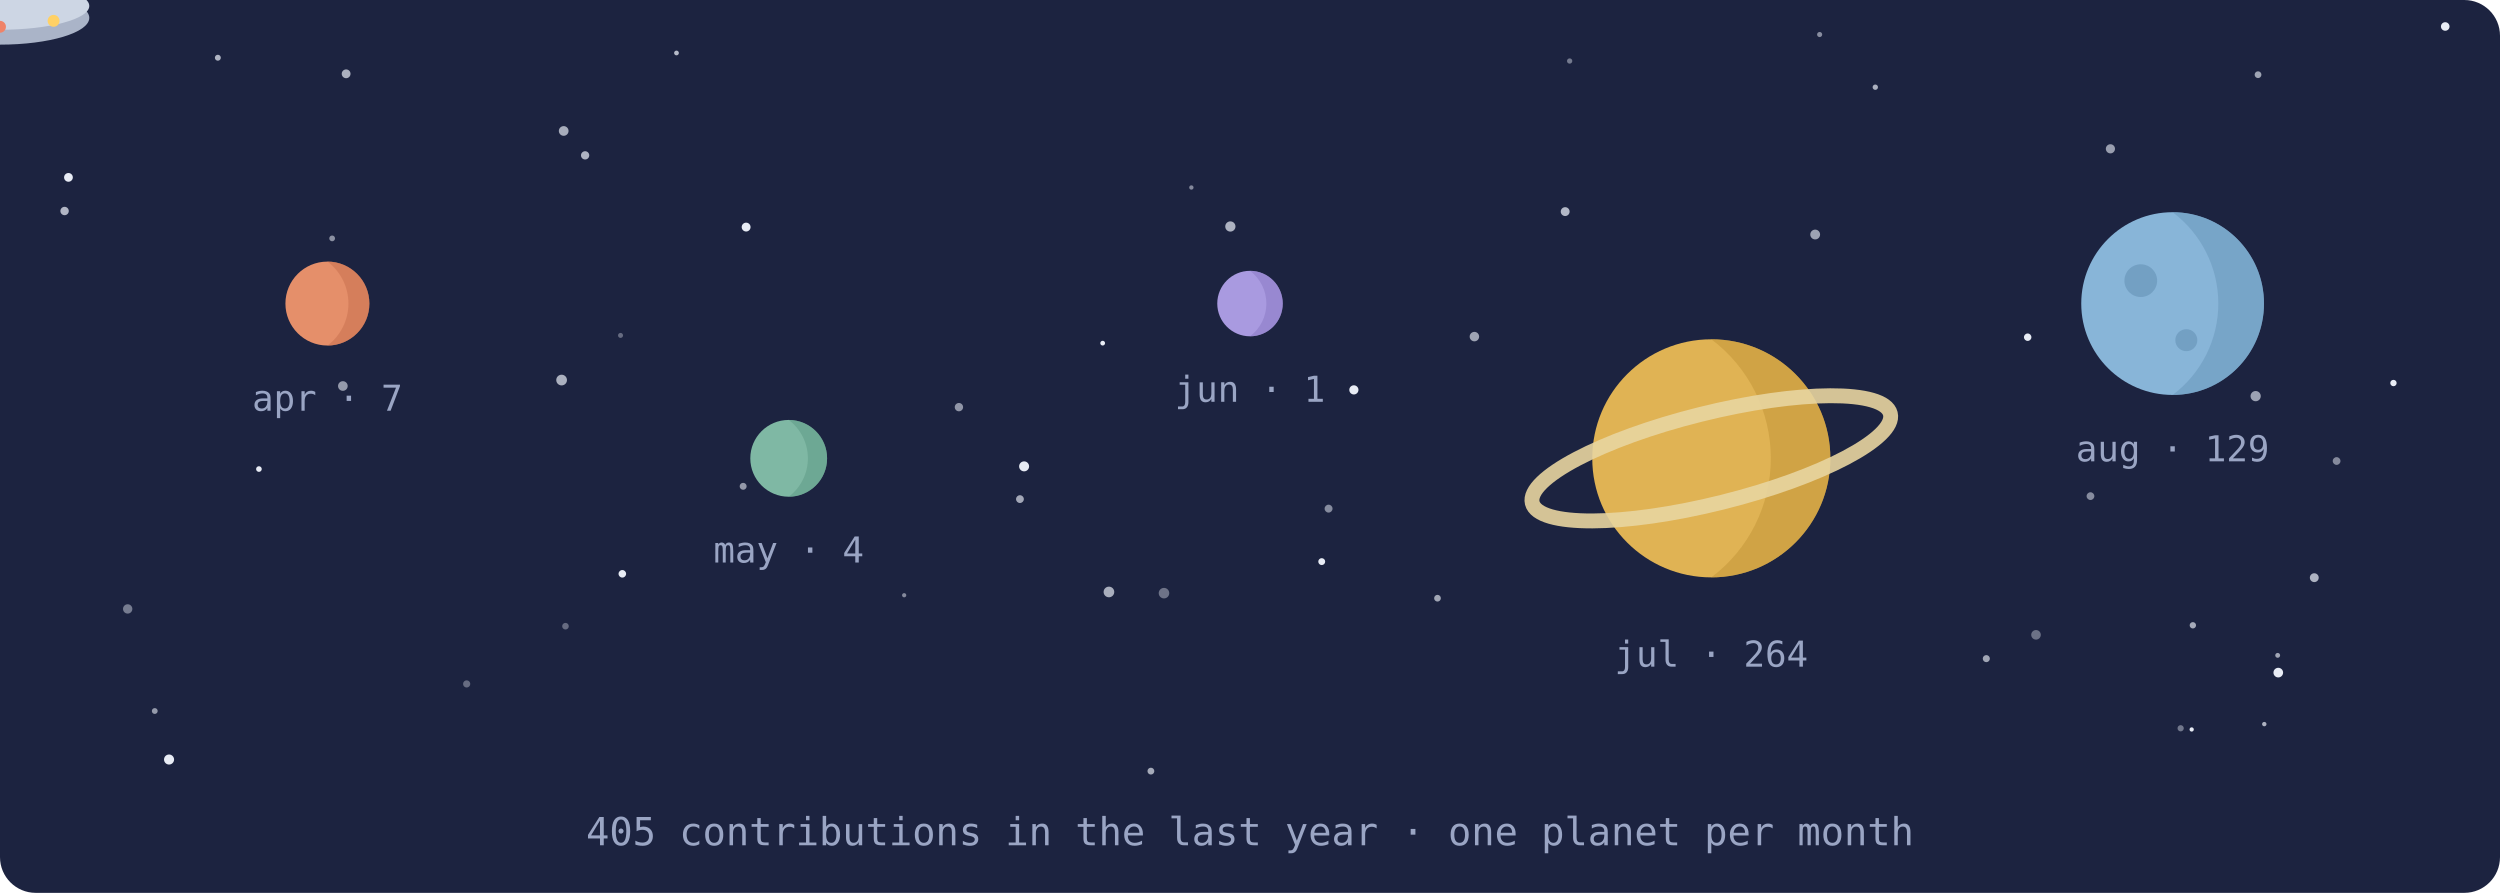
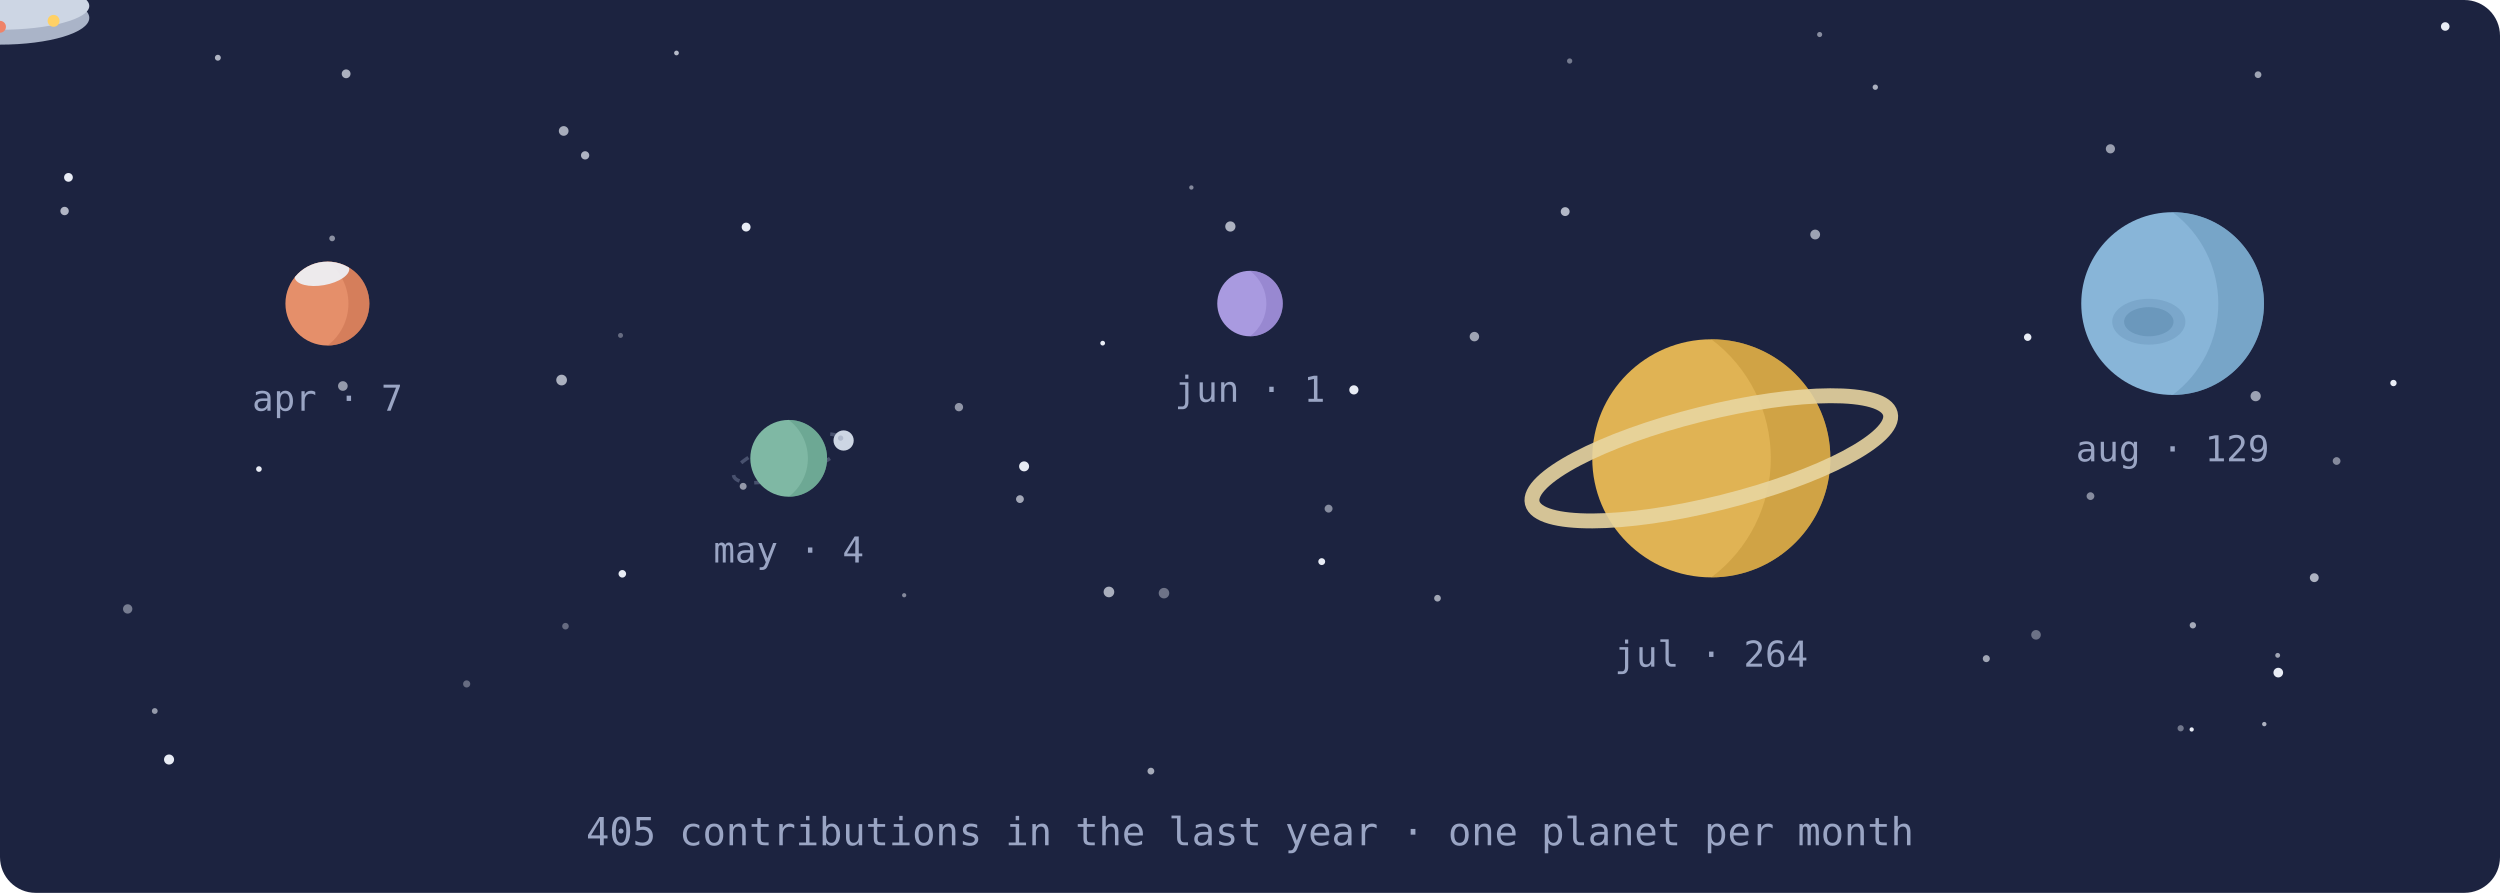
<svg xmlns="http://www.w3.org/2000/svg" viewBox="0 0 840 300" width="840" height="300">
  <style>
    text{font-family:ui-monospace,SFMono-Regular,Menlo,monospace}
    .lbl{font-size:12px}
    .cap{font-size:13px}
    
    .pop{animation:pop .5s cubic-bezier(.3,1.6,.5,1) both}
    .fade{animation:fadein .6s ease-out both}
    .drift{animation:drift 4s ease-in-out infinite alternate}
    .tw{animation:tw 2.8s ease-in-out infinite}
    .cruise{animation:cruise 14s linear infinite}
    .bob{animation:bob 1.6s ease-in-out infinite alternate}
    @keyframes pop{from{transform:scale(0)}to{transform:scale(1)}}
    @keyframes fadein{from{opacity:0}to{opacity:1}}
    @keyframes drift{from{transform:translateY(-3px)}to{transform:translateY(3px)}}
    @keyframes tw{0%,100%{opacity:.15}50%{opacity:.9}}
    @keyframes cruise{from{transform:translate(-60px,52px)}to{transform:translate(900px,52px)}}
    @keyframes bob{from{transform:translateY(-2.5px)}to{transform:translateY(2.5px)}}
    @media (prefers-reduced-motion:reduce){
      .pop,.fade,.drift,.tw,.bob{animation:none}
      .cruise{animation:none;transform:translate(420px,52px)}
    }
  </style>
  <rect x="0" y="0" width="840" height="300" rx="12" fill="#1c2340" />
  <circle class="tw" style="animation-delay:0.41s" cx="821.6" cy="8.9" r="1.44" fill="#e8ecf5" />
  <circle cx="73.2" cy="19.4" r="1.00" fill="#e8ecf5" opacity="0.72" />
  <circle cx="667.4" cy="221.3" r="1.19" fill="#e8ecf5" opacity="0.65" />
  <circle cx="611.4" cy="11.6" r="0.86" fill="#e8ecf5" opacity="0.53" />
  <circle class="tw" style="animation-delay:0.68s" cx="454.9" cy="131.0" r="1.54" fill="#e8ecf5" />
  <circle cx="702.4" cy="166.7" r="1.30" fill="#e8ecf5" opacity="0.52" />
  <circle cx="52.0" cy="238.9" r="0.98" fill="#e8ecf5" opacity="0.59" />
  <circle cx="190.0" cy="210.4" r="1.11" fill="#e8ecf5" opacity="0.36" />
  <circle class="tw" style="animation-delay:1.43s" cx="370.5" cy="115.3" r="0.80" fill="#e8ecf5" />
  <circle cx="630.1" cy="29.3" r="0.90" fill="#e8ecf5" opacity="0.70" />
  <circle cx="495.4" cy="113.1" r="1.59" fill="#e8ecf5" opacity="0.64" />
  <circle cx="684.1" cy="213.3" r="1.61" fill="#e8ecf5" opacity="0.39" />
  <circle class="tw" style="animation-delay:0.86s" cx="56.8" cy="255.2" r="1.69" fill="#e8ecf5" />
  <circle cx="525.9" cy="71.1" r="1.49" fill="#e8ecf5" opacity="0.74" />
  <circle cx="188.7" cy="127.7" r="1.80" fill="#e8ecf5" opacity="0.70" />
  <circle cx="372.6" cy="198.9" r="1.79" fill="#e8ecf5" opacity="0.69" />
  <circle class="tw" style="animation-delay:1.65s" cx="87.0" cy="157.6" r="0.95" fill="#e8ecf5" />
  <circle cx="42.9" cy="204.6" r="1.57" fill="#e8ecf5" opacity="0.44" />
  <circle cx="156.8" cy="229.8" r="1.21" fill="#e8ecf5" opacity="0.36" />
  <circle cx="208.5" cy="112.7" r="0.84" fill="#e8ecf5" opacity="0.36" />
  <circle class="tw" style="animation-delay:0.76s" cx="23.0" cy="59.6" r="1.47" fill="#e8ecf5" />
  <circle cx="573.3" cy="140.1" r="1.66" fill="#e8ecf5" opacity="0.60" />
  <circle cx="785.1" cy="154.9" r="1.30" fill="#e8ecf5" opacity="0.51" />
  <circle cx="573.9" cy="135.2" r="1.77" fill="#e8ecf5" opacity="0.36" />
  <circle class="tw" style="animation-delay:1.90s" cx="736.4" cy="245.1" r="0.72" fill="#e8ecf5" />
  <circle cx="609.9" cy="78.8" r="1.65" fill="#e8ecf5" opacity="0.63" />
  <circle cx="391.1" cy="199.3" r="1.77" fill="#e8ecf5" opacity="0.40" />
  <circle cx="196.6" cy="52.2" r="1.39" fill="#e8ecf5" opacity="0.72" />
  <circle class="tw" style="animation-delay:2.29s" cx="444.1" cy="188.7" r="1.16" fill="#e8ecf5" />
  <circle cx="386.7" cy="259.1" r="1.15" fill="#e8ecf5" opacity="0.67" />
  <circle cx="322.2" cy="136.8" r="1.40" fill="#e8ecf5" opacity="0.57" />
  <circle cx="709.1" cy="50.0" r="1.54" fill="#e8ecf5" opacity="0.61" />
  <circle class="tw" style="animation-delay:1.11s" cx="804.2" cy="128.7" r="1.07" fill="#e8ecf5" />
  <circle cx="189.4" cy="44.0" r="1.63" fill="#e8ecf5" opacity="0.68" />
  <circle cx="303.8" cy="200.0" r="0.71" fill="#e8ecf5" opacity="0.51" />
  <circle cx="758.7" cy="25.1" r="1.14" fill="#e8ecf5" opacity="0.64" />
  <circle class="tw" style="animation-delay:1.90s" cx="681.3" cy="113.3" r="1.25" fill="#e8ecf5" />
  <circle cx="736.8" cy="210.1" r="1.07" fill="#e8ecf5" opacity="0.67" />
  <circle cx="227.3" cy="17.8" r="0.80" fill="#e8ecf5" opacity="0.75" />
  <circle cx="115.2" cy="129.7" r="1.62" fill="#e8ecf5" opacity="0.59" />
  <circle class="tw" style="animation-delay:0.97s" cx="765.5" cy="226.0" r="1.62" fill="#e8ecf5" />
  <circle cx="413.4" cy="76.1" r="1.72" fill="#e8ecf5" opacity="0.71" />
  <circle cx="400.3" cy="63.0" r="0.73" fill="#e8ecf5" opacity="0.51" />
  <circle cx="527.4" cy="20.5" r="0.89" fill="#e8ecf5" opacity="0.43" />
  <circle class="tw" style="animation-delay:2.41s" cx="575.9" cy="120.7" r="0.94" fill="#e8ecf5" />
  <circle cx="760.8" cy="243.3" r="0.74" fill="#e8ecf5" opacity="0.71" />
  <circle cx="483.0" cy="201.0" r="1.13" fill="#e8ecf5" opacity="0.65" />
  <circle cx="249.7" cy="163.4" r="1.17" fill="#e8ecf5" opacity="0.58" />
  <circle class="tw" style="animation-delay:2.94s" cx="344.1" cy="156.7" r="1.68" fill="#e8ecf5" />
  <circle cx="757.9" cy="133.1" r="1.72" fill="#e8ecf5" opacity="0.63" />
  <circle cx="116.3" cy="24.8" r="1.48" fill="#e8ecf5" opacity="0.70" />
  <circle cx="765.3" cy="220.2" r="0.82" fill="#e8ecf5" opacity="0.65" />
  <circle class="tw" style="animation-delay:1.95s" cx="250.7" cy="76.3" r="1.49" fill="#e8ecf5" />
  <circle cx="21.7" cy="70.9" r="1.41" fill="#e8ecf5" opacity="0.73" />
  <circle cx="111.6" cy="80.1" r="0.97" fill="#e8ecf5" opacity="0.54" />
  <circle cx="446.4" cy="170.9" r="1.33" fill="#e8ecf5" opacity="0.52" />
  <circle class="tw" style="animation-delay:1.32s" cx="209.1" cy="192.8" r="1.27" fill="#e8ecf5" />
  <circle cx="732.7" cy="244.7" r="1.05" fill="#e8ecf5" opacity="0.42" />
  <circle cx="342.7" cy="167.7" r="1.31" fill="#e8ecf5" opacity="0.66" />
  <circle cx="777.6" cy="194.1" r="1.49" fill="#e8ecf5" opacity="0.71" />
  <g transform="translate(110.0 102)">
    <g class="pop" style="animation-delay:0.20s">
      <g class="drift" style="animation-duration:3.5s">
        <circle r="14.1" fill="#e58f6a" />
        <path d="M -2.826 -14.13 a 14.13 14.13 0 0 1 0 28.26 a 17.663 17.663 0 0 0 0 -28.26" fill="#c9714f" opacity="0.55" transform="translate(2.826004 0)" />
+         <clipPath id="clip0">
+           <circle r="14.1" />
+         </clipPath>
+         <g clip-path="url(#clip0)">
+           <ellipse cy="-10.5" rx="9.3" ry="4.2" fill="#eef4fb" opacity="0.9" transform="rotate(-10)" />
+         </g>
      </g>
    </g>
    <text class="fade lbl" style="animation-delay:0.60s" y="36" text-anchor="middle" fill="#9aa5c4">apr · 7</text>
  </g>
  <g transform="translate(265.0 154)">
    <g class="pop" style="animation-delay:0.45s">
      <g class="drift" style="animation-duration:4.5s">
+         <ellipse rx="19.4" ry="5.9" fill="none" stroke="#9aa5c4" stroke-width="1.2" stroke-dasharray="3 5" opacity="0.35" transform="rotate(-18)" />
        <circle r="12.9" fill="#7fb8a4" />
        <path d="M -2.58 -12.902 a 12.902 12.902 0 0 1 0 25.804 a 16.127 16.127 0 0 0 0 -25.804" fill="#5f9a86" opacity="0.55" transform="translate(2.580376 0)" />
+         <g transform="rotate(-18) translate(19.4 0) rotate(18)">
+           <circle r="3.4" fill="#cdd6e4" />
+           <circle cx="-1.0" cy="-0.8" r="0.9" fill="#aab4c8" opacity="0.8" />
+         </g>
      </g>
    </g>
    <text class="fade lbl" style="animation-delay:0.85s" y="35" text-anchor="middle" fill="#9aa5c4">may · 4</text>
  </g>
  <g transform="translate(420.0 102)">
    <g class="pop" style="animation-delay:0.70s">
      <g class="drift" style="animation-duration:5.5s">
        <circle r="11.0" fill="#a99ae0" />
        <path d="M -2.2 -11 a 11 11 0 0 1 0 22 a 13.75 13.75 0 0 0 0 -22" fill="#8a7ac4" opacity="0.55" transform="translate(2.2 0)" />
      </g>
    </g>
    <text class="fade lbl" style="animation-delay:1.10s" y="33" text-anchor="middle" fill="#9aa5c4">jun · 1</text>
  </g>
  <g transform="translate(575.0 154)">
    <g class="pop" style="animation-delay:0.95s">
      <g class="drift" style="animation-duration:3.5s">
        <circle r="40.0" fill="#e0b354" />
        <path d="M -8 -40 a 40 40 0 0 1 0 80 a 50 50 0 0 0 0 -80" fill="#c39638" opacity="0.55" transform="translate(8 0)" />
        <ellipse cx="0" cy="0" rx="62.0" ry="15.2" fill="none" stroke="#e8d5a0" stroke-width="5" transform="rotate(-14)" opacity="0.9" />
      </g>
    </g>
    <text class="fade lbl" style="animation-delay:1.35s" y="70" text-anchor="middle" fill="#9aa5c4">jul · 264</text>
  </g>
  <g transform="translate(730.0 102)">
    <g class="pop" style="animation-delay:1.20s">
      <g class="drift" style="animation-duration:4.5s">
        <circle r="30.7" fill="#88b5d8" />
        <path d="M -6.14 -30.699 a 30.699 30.699 0 0 1 0 61.399 a 38.374 38.374 0 0 0 0 -61.399" fill="#6a97bb" opacity="0.55" transform="translate(6.139863 0)" />
-         <circle cx="-10.7" cy="-7.7" r="5.5" fill="#6a97bb" opacity="0.7" />
-         <circle cx="4.6" cy="12.3" r="3.7" fill="#6a97bb" opacity="0.7" />
+         <ellipse cx="-8.0" cy="6.1" rx="12.3" ry="7.7" fill="#6a97bb" opacity="0.45" />
+         <ellipse cx="-8.0" cy="6.1" rx="8.3" ry="4.9" fill="#6a97bb" opacity="0.95" />
      </g>
    </g>
    <text class="fade lbl" style="animation-delay:1.60s" y="53" text-anchor="middle" fill="#9aa5c4">aug · 129</text>
  </g>
  <g class="cruise">
    <g class="bob">
      <ellipse cx="0" cy="6" rx="30" ry="9" fill="#aab4c8" />
      <ellipse cx="0" cy="2" rx="30" ry="8" fill="#cdd6e4" />
      <path d="M -14 -2 a 14 12 0 0 1 28 0 z" fill="#bfe3f5" opacity="0.65" />
      <circle cx="0" cy="-6" r="6" fill="#8fd48a" />
      <circle cx="-2.2" cy="-7" r="1.4" fill="#1d3320" />
      <circle cx="2.2" cy="-7" r="1.4" fill="#1d3320" />
      <circle cx="-18" cy="7" r="2" fill="#ffd166" />
      <circle cx="0" cy="9" r="2" fill="#ef8368" />
      <circle cx="18" cy="7" r="2" fill="#ffd166" />
    </g>
  </g>
  <text class="fade cap" style="animation-delay:1.8s" x="420" y="284" text-anchor="middle" fill="#9aa5c4">405 contributions in the last year · one planet per month</text>
</svg>
